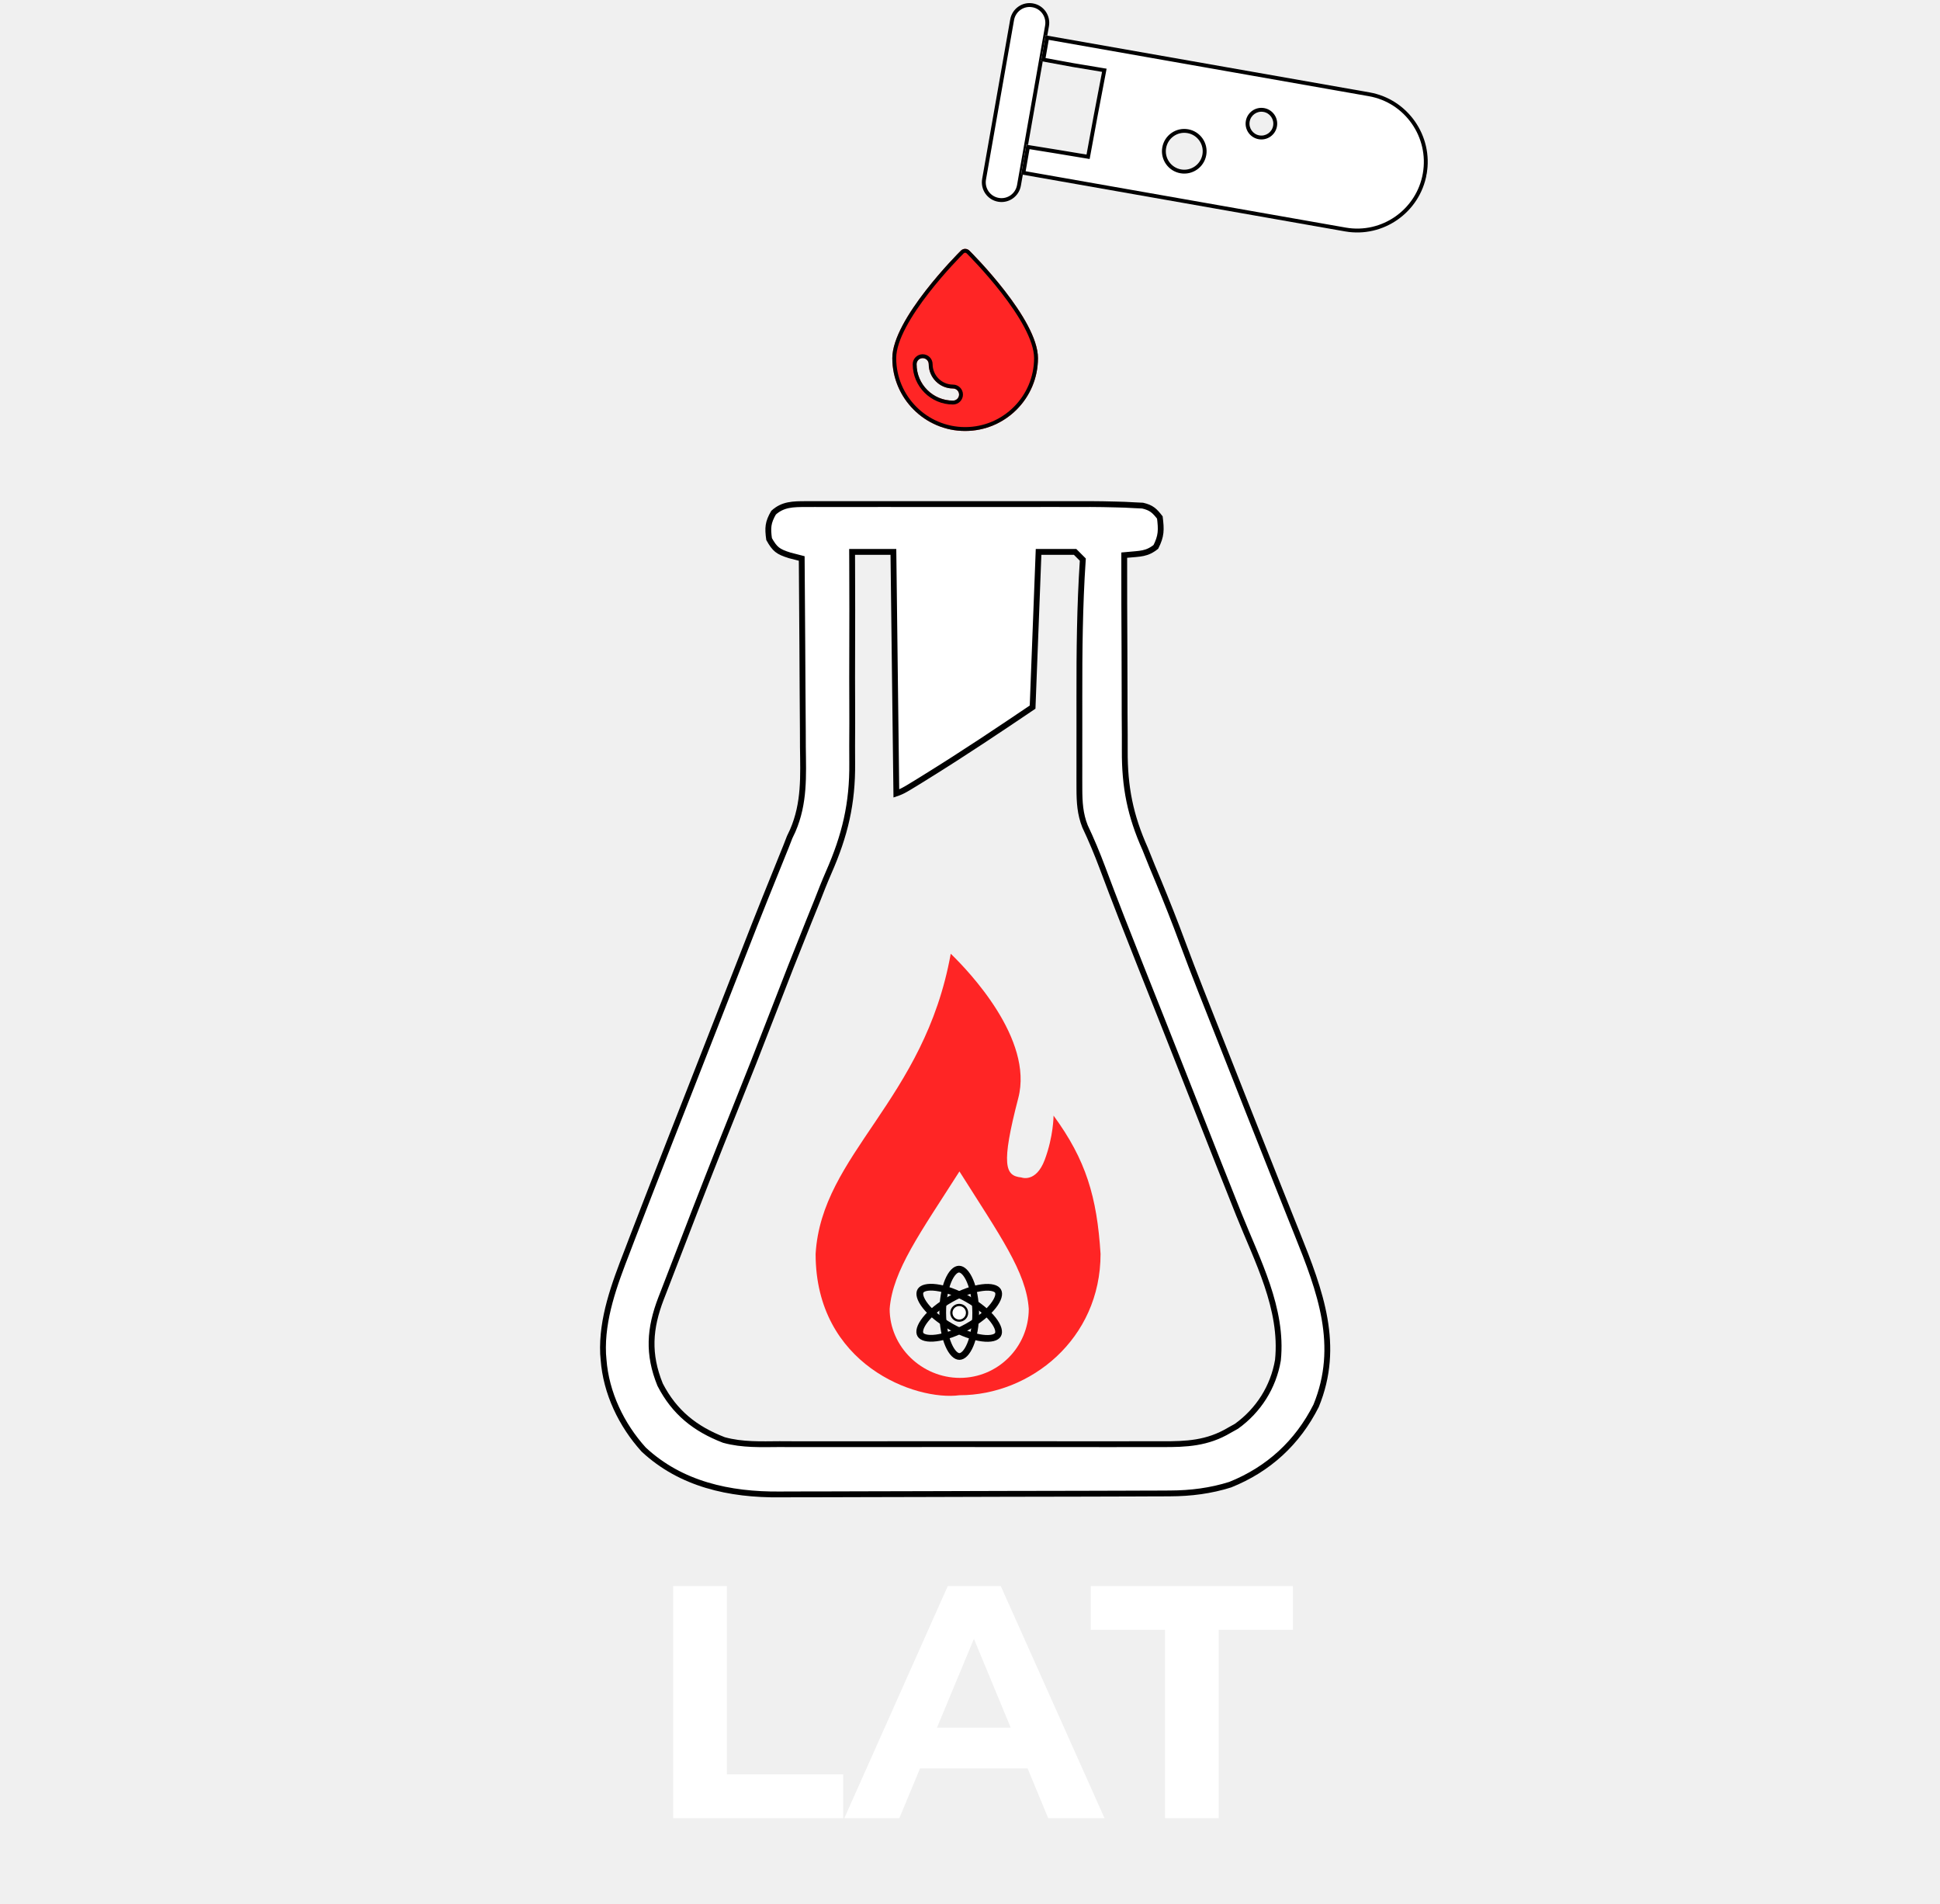
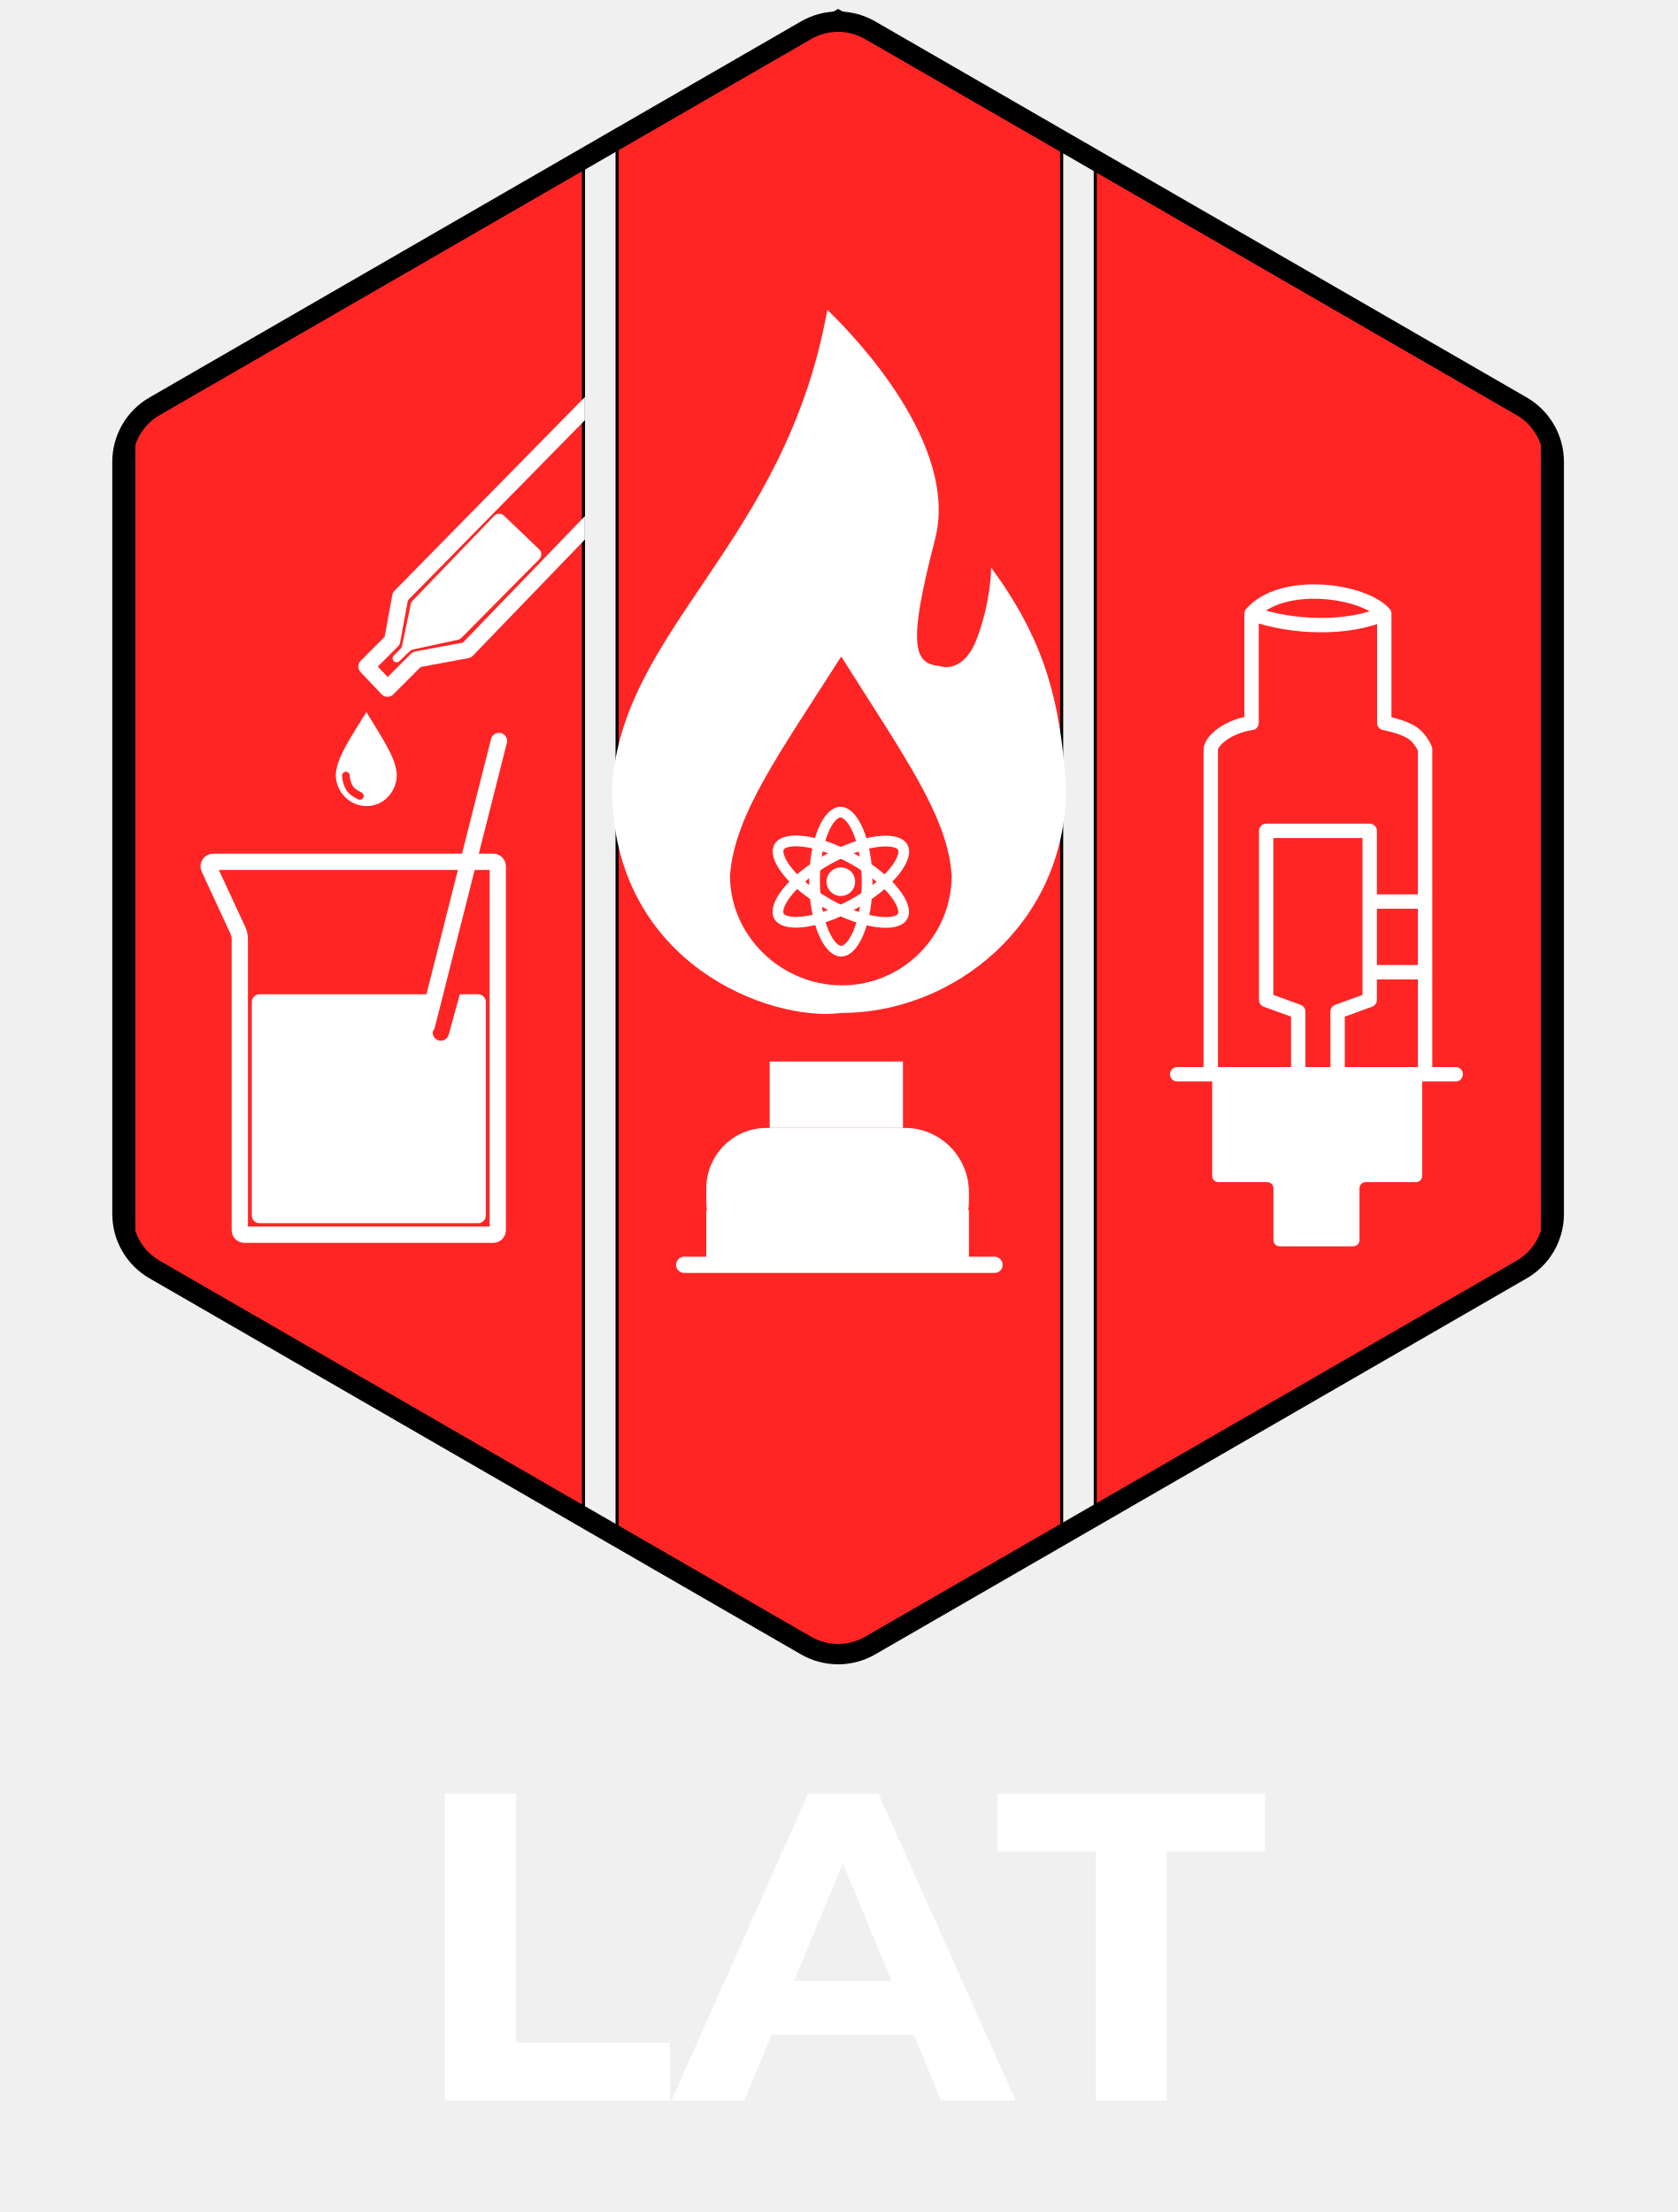
- <svg xmlns="http://www.w3.org/2000/svg" width="999" height="980" viewBox="0 0 999 980" fill="none">
-   <path d="M346.665 936.012V816.545H374.313V913.484H434.217V936.012H346.665ZM434.797 936.012L488.045 816.545H515.352L568.771 936.012H539.757L496.067 830.54H506.989L463.128 936.012H434.797ZM461.421 910.412L468.76 889.42H530.2L537.709 910.412H461.421ZM599.912 936.012V839.073H561.683V816.545H665.789V839.073H627.56V936.012H599.912Z" fill="white" />
-   <mask id="path-2-inside-1_373_224" fill="white">
-     <path d="M415.405 258.017C416.786 258.013 418.167 258.009 419.59 258.004C421.834 258.009 421.834 258.009 424.124 258.014C426.511 258.01 426.511 258.01 428.945 258.006C434.206 257.999 439.467 258.003 444.728 258.008C448.395 258.007 452.063 258.006 455.73 258.004C463.424 258.002 471.118 258.005 478.812 258.012C488.636 258.021 498.46 258.016 508.285 258.007C515.865 258.001 523.445 258.003 531.026 258.007C534.645 258.008 538.265 258.007 541.885 258.003C546.969 257.999 552.053 258.005 557.137 258.014C558.611 258.011 560.086 258.008 561.606 258.004C565.851 258.017 570.087 258.091 574.331 258.211C575.954 258.256 577.576 258.302 579.248 258.349C581.681 258.475 581.681 258.475 584.164 258.604C586.37 258.707 586.37 258.707 588.62 258.813C593.677 259.981 595.569 261.738 598.701 265.829C599.59 272.826 599.61 276.237 596.417 282.492C591.125 286.859 587.191 286.505 580.424 287.158C580.411 303.026 580.448 318.894 580.546 334.762C580.59 342.133 580.618 349.503 580.607 356.873C580.596 364.006 580.631 371.138 580.696 378.27C580.712 380.972 580.714 383.673 580.698 386.375C580.606 405.006 583.48 419.461 591.086 436.465C592.285 439.413 593.477 442.364 594.655 445.321C595.747 447.956 596.842 450.591 597.94 453.224C602.215 463.582 606.353 473.958 610.232 484.471C616.371 501.034 622.957 517.429 629.441 533.86C631.158 538.214 632.875 542.568 634.591 546.922C636.433 551.592 638.275 556.261 640.117 560.931C641.545 564.552 642.972 568.174 644.399 571.795C649.174 583.905 653.965 596.008 658.796 608.096C661.167 614.031 663.531 619.969 665.895 625.907C667.034 628.763 668.177 631.619 669.323 634.473C681.275 664.243 692.097 692.737 679.088 724.373C669.347 743.672 654.144 757.68 634.025 765.74C623.703 769.009 613.32 770.302 602.502 770.345C600.575 770.356 598.647 770.367 596.661 770.378C594.552 770.382 592.443 770.386 590.333 770.39C588.09 770.4 585.847 770.41 583.604 770.421C576.263 770.453 568.922 770.468 561.581 770.484C559.041 770.49 556.502 770.496 553.962 770.502C542.022 770.531 530.082 770.553 518.142 770.566C504.418 770.581 490.696 770.621 476.973 770.682C466.328 770.729 455.683 770.751 445.038 770.756C438.698 770.759 432.359 770.773 426.019 770.811C420.042 770.847 414.065 770.853 408.088 770.838C405.914 770.837 403.741 770.846 401.568 770.867C375.504 771.107 349.996 765.605 330.391 747.321C318.653 734.361 310.603 717.565 309.305 700.038C309.227 699.066 309.148 698.093 309.067 697.092C308.252 678.578 314.991 660.654 321.586 643.667C322.382 641.582 323.177 639.498 323.971 637.413C326.671 630.346 329.409 623.294 332.152 616.243C332.656 614.947 333.159 613.651 333.678 612.316C340.466 594.848 347.299 577.399 354.153 559.958C358.375 549.21 362.582 538.456 366.78 527.699C388.516 472.017 388.516 472.017 399.625 444.526C400.288 442.881 400.951 441.237 401.633 439.542C402.193 438.161 402.752 436.78 403.328 435.357C403.967 433.712 404.605 432.066 405.263 430.371C405.778 429.288 406.293 428.205 406.823 427.089C412.851 413.201 412.13 399.488 411.95 384.647C411.939 381.87 411.93 379.093 411.924 376.316C411.901 369.06 411.841 361.804 411.774 354.548C411.711 347.123 411.684 339.698 411.653 332.272C411.588 317.742 411.484 303.212 411.355 288.682C409.673 288.248 407.99 287.814 406.256 287.366C399.794 285.355 397.863 283.89 394.601 278.017C393.692 271.655 393.906 268.536 397.171 262.972C402.576 258.004 408.287 258.021 415.405 258.017ZM440.295 285.635C440.303 287.262 440.311 288.89 440.319 290.567C440.387 306.05 440.389 321.532 440.331 337.015C440.302 344.972 440.296 352.927 440.342 360.884C440.386 368.59 440.368 376.294 440.312 384C440.301 386.911 440.31 389.824 440.342 392.735C440.555 413.842 436.576 430.509 428.071 449.827C425.928 454.73 423.991 459.703 422.041 464.686C420.639 468.167 419.235 471.646 417.829 475.125C411.548 490.726 405.399 506.372 399.361 522.069C392.831 539.042 386.148 555.947 379.37 572.822C370.211 595.63 361.257 618.51 352.451 641.456C350.522 646.473 348.583 651.486 346.64 656.498C345.523 659.394 344.406 662.29 343.29 665.187C342.792 666.468 342.293 667.749 341.78 669.069C335.978 684.207 335.101 696.946 341.291 712.226C348.451 726.103 358.8 734.326 373.233 739.908C382.459 742.438 391.957 742.018 401.449 741.962C403.8 741.97 406.151 741.981 408.502 741.994C414.847 742.022 421.19 742.011 427.535 741.992C434.196 741.976 440.857 741.991 447.518 742C458.699 742.011 469.88 741.997 481.062 741.968C493.964 741.935 506.865 741.945 519.767 741.979C530.874 742.007 541.981 742.01 553.087 741.995C559.708 741.985 566.329 741.984 572.95 742.004C579.175 742.022 585.399 742.009 591.624 741.974C593.9 741.966 596.176 741.968 598.452 741.982C610.857 742.049 621.304 741.559 632.21 735.079C633.426 734.4 634.641 733.72 635.893 733.02C646.863 725.124 654.311 713.43 656.58 700.038C659.228 674.103 646.011 649.431 636.589 625.86C635.415 622.908 634.241 619.956 633.068 617.004C630.762 611.2 628.454 605.396 626.143 599.593C622.421 590.238 618.743 580.866 615.075 571.489C609.624 557.57 604.125 543.67 598.612 529.776C597.914 528.015 597.215 526.255 596.496 524.441C592.974 515.563 589.45 506.687 585.923 497.812C579.221 480.932 572.566 464.04 566.214 447.025C563.525 439.87 560.608 432.904 557.342 425.991C554.698 419.347 554.339 413.042 554.333 405.943C554.328 404.121 554.324 402.298 554.319 400.42C554.323 397.473 554.323 397.473 554.328 394.467C554.327 392.398 554.325 390.33 554.324 388.262C554.321 383.917 554.325 379.572 554.332 375.226C554.34 369.751 554.335 364.276 554.326 358.801C554.294 335.392 554.505 312.049 556.053 288.682C554.545 287.173 554.545 287.173 553.007 285.635C547.478 285.635 541.949 285.635 536.253 285.635C536.16 288.034 536.068 290.434 535.973 292.907C535.051 316.891 534.129 340.875 533.206 364.859C515.189 377.026 497.136 389.107 478.659 400.567C476.644 401.821 476.644 401.821 474.588 403.1C465.251 408.846 465.251 408.846 460.096 410.565C459.593 369.338 459.091 328.111 458.573 285.635C452.541 285.635 446.509 285.635 440.295 285.635Z" />
-   </mask>
-   <path d="M415.405 258.017C416.786 258.013 418.167 258.009 419.59 258.004C421.834 258.009 421.834 258.009 424.124 258.014C426.511 258.01 426.511 258.01 428.945 258.006C434.206 257.999 439.467 258.003 444.728 258.008C448.395 258.007 452.063 258.006 455.73 258.004C463.424 258.002 471.118 258.005 478.812 258.012C488.636 258.021 498.46 258.016 508.285 258.007C515.865 258.001 523.445 258.003 531.026 258.007C534.645 258.008 538.265 258.007 541.885 258.003C546.969 257.999 552.053 258.005 557.137 258.014C558.611 258.011 560.086 258.008 561.606 258.004C565.851 258.017 570.087 258.091 574.331 258.211C575.954 258.256 577.576 258.302 579.248 258.349C581.681 258.475 581.681 258.475 584.164 258.604C586.37 258.707 586.37 258.707 588.62 258.813C593.677 259.981 595.569 261.738 598.701 265.829C599.59 272.826 599.61 276.237 596.417 282.492C591.125 286.859 587.191 286.505 580.424 287.158C580.411 303.026 580.448 318.894 580.546 334.762C580.59 342.133 580.618 349.503 580.607 356.873C580.596 364.006 580.631 371.138 580.696 378.27C580.712 380.972 580.714 383.673 580.698 386.375C580.606 405.006 583.48 419.461 591.086 436.465C592.285 439.413 593.477 442.364 594.655 445.321C595.747 447.956 596.842 450.591 597.94 453.224C602.215 463.582 606.353 473.958 610.232 484.471C616.371 501.034 622.957 517.429 629.441 533.86C631.158 538.214 632.875 542.568 634.591 546.922C636.433 551.592 638.275 556.261 640.117 560.931C641.545 564.552 642.972 568.174 644.399 571.795C649.174 583.905 653.965 596.008 658.796 608.096C661.167 614.031 663.531 619.969 665.895 625.907C667.034 628.763 668.177 631.619 669.323 634.473C681.275 664.243 692.097 692.737 679.088 724.373C669.347 743.672 654.144 757.68 634.025 765.74C623.703 769.009 613.32 770.302 602.502 770.345C600.575 770.356 598.647 770.367 596.661 770.378C594.552 770.382 592.443 770.386 590.333 770.39C588.09 770.4 585.847 770.41 583.604 770.421C576.263 770.453 568.922 770.468 561.581 770.484C559.041 770.49 556.502 770.496 553.962 770.502C542.022 770.531 530.082 770.553 518.142 770.566C504.418 770.581 490.696 770.621 476.973 770.682C466.328 770.729 455.683 770.751 445.038 770.756C438.698 770.759 432.359 770.773 426.019 770.811C420.042 770.847 414.065 770.853 408.088 770.838C405.914 770.837 403.741 770.846 401.568 770.867C375.504 771.107 349.996 765.605 330.391 747.321C318.653 734.361 310.603 717.565 309.305 700.038C309.227 699.066 309.148 698.093 309.067 697.092C308.252 678.578 314.991 660.654 321.586 643.667C322.382 641.582 323.177 639.498 323.971 637.413C326.671 630.346 329.409 623.294 332.152 616.243C332.656 614.947 333.159 613.651 333.678 612.316C340.466 594.848 347.299 577.399 354.153 559.958C358.375 549.21 362.582 538.456 366.78 527.699C388.516 472.017 388.516 472.017 399.625 444.526C400.288 442.881 400.951 441.237 401.633 439.542C402.193 438.161 402.752 436.78 403.328 435.357C403.967 433.712 404.605 432.066 405.263 430.371C405.778 429.288 406.293 428.205 406.823 427.089C412.851 413.201 412.13 399.488 411.95 384.647C411.939 381.87 411.93 379.093 411.924 376.316C411.901 369.06 411.841 361.804 411.774 354.548C411.711 347.123 411.684 339.698 411.653 332.272C411.588 317.742 411.484 303.212 411.355 288.682C409.673 288.248 407.99 287.814 406.256 287.366C399.794 285.355 397.863 283.89 394.601 278.017C393.692 271.655 393.906 268.536 397.171 262.972C402.576 258.004 408.287 258.021 415.405 258.017ZM440.295 285.635C440.303 287.262 440.311 288.89 440.319 290.567C440.387 306.05 440.389 321.532 440.331 337.015C440.302 344.972 440.296 352.927 440.342 360.884C440.386 368.59 440.368 376.294 440.312 384C440.301 386.911 440.31 389.824 440.342 392.735C440.555 413.842 436.576 430.509 428.071 449.827C425.928 454.73 423.991 459.703 422.041 464.686C420.639 468.167 419.235 471.646 417.829 475.125C411.548 490.726 405.399 506.372 399.361 522.069C392.831 539.042 386.148 555.947 379.37 572.822C370.211 595.63 361.257 618.51 352.451 641.456C350.522 646.473 348.583 651.486 346.64 656.498C345.523 659.394 344.406 662.29 343.29 665.187C342.792 666.468 342.293 667.749 341.78 669.069C335.978 684.207 335.101 696.946 341.291 712.226C348.451 726.103 358.8 734.326 373.233 739.908C382.459 742.438 391.957 742.018 401.449 741.962C403.8 741.97 406.151 741.981 408.502 741.994C414.847 742.022 421.19 742.011 427.535 741.992C434.196 741.976 440.857 741.991 447.518 742C458.699 742.011 469.88 741.997 481.062 741.968C493.964 741.935 506.865 741.945 519.767 741.979C530.874 742.007 541.981 742.01 553.087 741.995C559.708 741.985 566.329 741.984 572.95 742.004C579.175 742.022 585.399 742.009 591.624 741.974C593.9 741.966 596.176 741.968 598.452 741.982C610.857 742.049 621.304 741.559 632.21 735.079C633.426 734.4 634.641 733.72 635.893 733.02C646.863 725.124 654.311 713.43 656.58 700.038C659.228 674.103 646.011 649.431 636.589 625.86C635.415 622.908 634.241 619.956 633.068 617.004C630.762 611.2 628.454 605.396 626.143 599.593C622.421 590.238 618.743 580.866 615.075 571.489C609.624 557.57 604.125 543.67 598.612 529.776C597.914 528.015 597.215 526.255 596.496 524.441C592.974 515.563 589.45 506.687 585.923 497.812C579.221 480.932 572.566 464.04 566.214 447.025C563.525 439.87 560.608 432.904 557.342 425.991C554.698 419.347 554.339 413.042 554.333 405.943C554.328 404.121 554.324 402.298 554.319 400.42C554.323 397.473 554.323 397.473 554.328 394.467C554.327 392.398 554.325 390.33 554.324 388.262C554.321 383.917 554.325 379.572 554.332 375.226C554.34 369.751 554.335 364.276 554.326 358.801C554.294 335.392 554.505 312.049 556.053 288.682C554.545 287.173 554.545 287.173 553.007 285.635C547.478 285.635 541.949 285.635 536.253 285.635C536.16 288.034 536.068 290.434 535.973 292.907C535.051 316.891 534.129 340.875 533.206 364.859C515.189 377.026 497.136 389.107 478.659 400.567C476.644 401.821 476.644 401.821 474.588 403.1C465.251 408.846 465.251 408.846 460.096 410.565C459.593 369.338 459.091 328.111 458.573 285.635C452.541 285.635 446.509 285.635 440.295 285.635Z" fill="white" stroke="black" stroke-width="6" mask="url(#path-2-inside-1_373_224)" />
-   <path d="M489.584 491.002C498.921 500.033 532.267 534.946 524.375 565.252C515.299 600.103 517.667 605.341 525.888 606.165C525.888 606.165 533.451 609.195 537.989 597.073C542.51 584.996 542.527 574.423 542.527 574.344C559.167 597.073 564.882 616.082 566.73 645.562C566.73 689.506 530.426 718.297 494.122 718.297C471.432 721.327 420 702.602 420 645.562C423.025 594.042 475.97 566.767 489.584 491.002ZM494.066 603.072C474.128 634.393 459.604 654.123 458.127 673.853C458.127 693.466 474.736 709.365 494.312 709.365C513.889 709.365 529.759 693.466 529.759 673.853C528.528 654.863 514.744 635.873 494.066 603.072Z" fill="#FF2525" />
-   <path d="M498.185 668.698C503.958 671.965 508.554 675.829 511.337 679.375C512.732 681.152 513.616 682.778 514.008 684.148C514.398 685.511 514.266 686.471 513.873 687.135C513.48 687.799 512.693 688.39 511.29 688.738C509.88 689.088 507.997 689.149 505.727 688.852C501.195 688.258 495.478 686.288 489.704 683.021C483.931 679.754 479.334 675.889 476.551 672.343C475.157 670.566 474.273 668.941 473.881 667.571C473.491 666.208 473.623 665.247 474.016 664.583C474.41 663.919 475.196 663.329 476.599 662.98C478.009 662.63 479.891 662.569 482.162 662.867C486.693 663.46 492.411 665.431 498.185 668.698Z" stroke="black" stroke-width="3.466" />
-   <path d="M502.437 675.82C502.47 682.332 501.382 688.151 499.662 692.28C498.801 694.349 497.814 695.912 496.805 696.933C495.801 697.947 494.874 698.337 494.057 698.341C493.24 698.344 492.309 697.964 491.296 696.959C490.276 695.948 489.274 694.394 488.392 692.335C486.63 688.222 485.482 682.413 485.449 675.901C485.417 669.389 486.506 663.57 488.226 659.441C489.087 657.372 490.073 655.808 491.083 654.787C492.086 653.773 493.013 653.384 493.83 653.38C494.647 653.376 495.579 653.756 496.592 654.761C497.612 655.772 498.614 657.326 499.496 659.386C501.258 663.499 502.405 669.308 502.437 675.82Z" stroke="black" stroke-width="3.466" />
-   <path d="M498.155 683.034C492.369 686.279 486.643 688.228 482.109 688.805C479.837 689.094 477.955 689.026 476.546 688.67C475.144 688.317 474.36 687.724 473.97 687.058C473.58 686.393 473.451 685.432 473.847 684.07C474.244 682.702 475.135 681.08 476.536 679.309C479.333 675.773 483.945 671.925 489.731 668.68C495.517 665.434 501.243 663.485 505.776 662.909C508.047 662.62 509.929 662.688 511.338 663.043C512.74 663.396 513.524 663.99 513.914 664.655C514.305 665.32 514.433 666.281 514.038 667.643C513.64 669.011 512.751 670.634 511.349 672.405C508.552 675.94 503.941 679.789 498.155 683.034Z" stroke="black" stroke-width="3.466" />
-   <circle cx="493.944" cy="675.86" r="4.044" fill="white" stroke="black" stroke-width="1.155" />
-   <g clip-path="url(#clip0_373_224)">
-     <path d="M506.749 92.247L521.188 10.199C522.069 5.194 526.775 1.848 531.762 2.739L531.765 2.74C536.753 3.618 540.039 8.359 539.159 13.362L524.72 95.41C523.841 100.408 519.137 103.749 514.144 102.87C509.155 101.992 505.868 97.255 506.749 92.247Z" fill="white" stroke="black" stroke-width="2" />
-     <mask id="path-9-inside-2_373_224" fill="white">
-       <path d="M543.999 77L559.499 79.569L563.209 59.462L567.499 37L552.499 34.5L536.093 31.5L538.433 18.202L705.228 47.554C724.93 51.022 738.125 69.935 734.659 89.633C731.192 109.33 712.334 122.602 692.631 119.135L525.837 89.783L528.526 74.501L543.999 77ZM643.516 62.594C642.929 65.93 645.158 69.111 648.494 69.698C651.831 70.285 655.011 68.057 655.598 64.72C656.186 61.384 653.957 58.203 650.621 57.616C647.284 57.029 644.104 59.258 643.516 62.594ZM600.488 76.227C599.58 81.39 603.029 86.312 608.192 87.221C613.355 88.129 618.277 84.68 619.186 79.517C620.094 74.354 616.646 69.432 611.483 68.523C606.32 67.614 601.397 71.064 600.488 76.227Z" />
-     </mask>
-     <path d="M543.999 77L559.499 79.569L563.209 59.462L567.499 37L552.499 34.5L536.093 31.5L538.433 18.202L705.228 47.554C724.93 51.022 738.125 69.935 734.659 89.633C731.192 109.33 712.334 122.602 692.631 119.135L525.837 89.783L528.526 74.501L543.999 77ZM643.516 62.594C642.929 65.93 645.158 69.111 648.494 69.698C651.831 70.285 655.011 68.057 655.598 64.72C656.186 61.384 653.957 58.203 650.621 57.616C647.284 57.029 644.104 59.258 643.516 62.594ZM600.488 76.227C599.58 81.39 603.029 86.312 608.192 87.221C613.355 88.129 618.277 84.68 619.186 79.517C620.094 74.354 616.646 69.432 611.483 68.523C606.32 67.614 601.397 71.064 600.488 76.227Z" fill="white" />
-     <path d="M543.999 77L544.326 75.027L544.318 75.026L543.999 77ZM559.499 79.569L559.172 81.542L561.11 81.863L561.466 79.932L559.499 79.569ZM563.209 59.462L561.245 59.086L561.243 59.099L563.209 59.462ZM567.499 37L569.464 37.375L569.848 35.364L567.828 35.027L567.499 37ZM552.499 34.5L552.14 36.468L552.155 36.47L552.171 36.473L552.499 34.5ZM536.093 31.5L534.124 31.153L533.779 33.11L535.734 33.467L536.093 31.5ZM538.433 18.202L538.78 16.233L536.81 15.886L536.464 17.856L538.433 18.202ZM705.228 47.554L705.575 45.584L705.575 45.584L705.228 47.554ZM734.659 89.633L736.629 89.979L736.629 89.979L734.659 89.633ZM692.631 119.135L692.285 121.105L692.285 121.105L692.631 119.135ZM525.837 89.783L523.867 89.437L523.521 91.406L525.49 91.753L525.837 89.783ZM528.526 74.501L528.845 72.526L526.898 72.212L526.557 74.154L528.526 74.501ZM643.516 62.594L641.547 62.248V62.248L643.516 62.594ZM648.494 69.698L648.148 71.668L648.148 71.668L648.494 69.698ZM655.598 64.72L657.568 65.067V65.067L655.598 64.72ZM650.621 57.616L650.967 55.647L650.967 55.647L650.621 57.616ZM600.488 76.227L598.518 75.88L598.518 75.88L600.488 76.227ZM608.192 87.221L607.846 89.191L607.846 89.191L608.192 87.221ZM619.186 79.517L621.156 79.864L621.156 79.864L619.186 79.517ZM611.483 68.523L611.829 66.553L611.829 66.553L611.483 68.523ZM543.999 77L543.672 78.973L559.172 81.542L559.499 79.569L559.826 77.596L544.326 75.027L543.999 77ZM559.499 79.569L561.466 79.932L565.176 59.825L563.209 59.462L561.243 59.099L557.533 79.206L559.499 79.569ZM563.209 59.462L565.174 59.837L569.464 37.375L567.499 37L565.535 36.625L561.245 59.086L563.209 59.462ZM567.499 37L567.828 35.027L552.828 32.527L552.499 34.5L552.171 36.473L567.17 38.973L567.499 37ZM552.499 34.5L552.859 32.533L536.453 29.533L536.093 31.5L535.734 33.467L552.14 36.468L552.499 34.5ZM536.093 31.5L538.063 31.847L540.403 18.549L538.433 18.202L536.464 17.856L534.124 31.153L536.093 31.5ZM538.433 18.202L538.087 20.172L704.881 49.524L705.228 47.554L705.575 45.584L538.78 16.233L538.433 18.202ZM705.228 47.554L704.881 49.524C723.491 52.799 735.965 70.672 732.689 89.286L734.659 89.633L736.629 89.979C740.285 69.198 726.369 49.244 705.575 45.584L705.228 47.554ZM734.659 89.633L732.689 89.286C729.413 107.9 711.588 120.44 692.978 117.165L692.631 119.135L692.285 121.105C713.08 124.764 732.972 110.76 736.629 89.979L734.659 89.633ZM692.631 119.135L692.978 117.165L526.184 87.814L525.837 89.783L525.49 91.753L692.285 121.105L692.631 119.135ZM525.837 89.783L527.807 90.13L530.496 74.847L528.526 74.501L526.557 74.154L523.867 89.437L525.837 89.783ZM528.526 74.501L528.207 76.475L543.68 78.975L543.999 77L544.318 75.026L528.845 72.526L528.526 74.501ZM643.516 62.594L641.547 62.248C640.768 66.672 643.724 70.889 648.148 71.668L648.494 69.698L648.841 67.728C646.593 67.333 645.091 65.189 645.486 62.941L643.516 62.594ZM648.494 69.698L648.148 71.668C652.572 72.447 656.79 69.491 657.568 65.067L655.598 64.72L653.629 64.374C653.233 66.622 651.089 68.124 648.841 67.728L648.494 69.698ZM655.598 64.72L657.568 65.067C658.347 60.643 655.391 56.425 650.967 55.647L650.621 57.616L650.274 59.586C652.522 59.982 654.024 62.125 653.629 64.374L655.598 64.72ZM650.621 57.616L650.967 55.647C646.543 54.868 642.325 57.824 641.547 62.248L643.516 62.594L645.486 62.941C645.882 60.693 648.025 59.19 650.274 59.586L650.621 57.616ZM600.488 76.227L598.518 75.88C597.418 82.132 601.595 88.091 607.846 89.191L608.192 87.221L608.539 85.251C604.464 84.534 601.741 80.649 602.458 76.573L600.488 76.227ZM608.192 87.221L607.846 89.191C614.097 90.29 620.055 86.115 621.156 79.864L619.186 79.517L617.216 79.171C616.499 83.246 612.614 85.968 608.539 85.251L608.192 87.221ZM619.186 79.517L621.156 79.864C622.255 73.613 618.08 67.653 611.829 66.553L611.483 68.523L611.136 70.493C615.211 71.21 617.933 75.095 617.216 79.171L619.186 79.517ZM611.483 68.523L611.829 66.553C605.578 65.453 599.618 69.629 598.518 75.88L600.488 76.227L602.458 76.574C603.175 72.498 607.061 69.775 611.136 70.493L611.483 68.523Z" fill="black" mask="url(#path-9-inside-2_373_224)" />
-   </g>
-   <mask id="path-11-inside-3_373_224" fill="white">
-     <path d="M494.812 129.031C496.031 127.812 497.969 127.813 499.188 129.031C500.656 130.469 534.5 164.312 534.5 184.375C534.5 205.062 517.687 221.875 497 221.875C476.313 221.875 459.5 205.062 459.5 184.375C459.5 164.313 493.344 130.469 494.812 129.031ZM475.125 184.375C473.399 184.375 472 185.773 472 187.5C472 197.839 480.411 206.25 490.75 206.25C492.476 206.25 493.875 204.852 493.875 203.125C493.875 201.398 492.476 200 490.75 200C483.857 200 478.25 194.394 478.25 187.5C478.25 185.773 476.851 184.375 475.125 184.375Z" />
-   </mask>
-   <path d="M494.812 129.031C496.031 127.812 497.969 127.813 499.188 129.031C500.656 130.469 534.5 164.312 534.5 184.375C534.5 205.062 517.687 221.875 497 221.875C476.313 221.875 459.5 205.062 459.5 184.375C459.5 164.313 493.344 130.469 494.812 129.031ZM475.125 184.375C473.399 184.375 472 185.773 472 187.5C472 197.839 480.411 206.25 490.75 206.25C492.476 206.25 493.875 204.852 493.875 203.125C493.875 201.398 492.476 200 490.75 200C483.857 200 478.25 194.394 478.25 187.5C478.25 185.773 476.851 184.375 475.125 184.375Z" fill="#FF2525" />
-   <path d="M494.812 129.031L496.211 130.461L496.219 130.453L496.227 130.445L494.812 129.031ZM499.188 129.031L497.773 130.445L497.781 130.453L497.789 130.461L499.188 129.031ZM534.5 184.375H536.5V184.375H534.5ZM459.5 184.375H457.5V184.375H459.5ZM494.812 129.031L496.227 130.445C496.664 130.008 497.336 130.008 497.773 130.445L499.188 129.031L500.602 127.617C498.602 125.617 495.398 125.617 493.398 127.617L494.812 129.031ZM499.188 129.031L497.789 130.461C498.487 131.144 507.246 139.894 515.814 150.944C520.099 156.47 524.301 162.526 527.423 168.404C530.569 174.328 532.5 179.854 532.5 184.375H534.5H536.5C536.5 178.865 534.2 172.637 530.955 166.528C527.686 160.372 523.335 154.116 518.975 148.493C510.254 137.247 501.357 128.356 500.586 127.602L499.188 129.031ZM534.5 184.375H532.5C532.5 203.958 516.583 219.875 497 219.875V221.875V223.875C518.792 223.875 536.5 206.167 536.5 184.375H534.5ZM497 221.875V219.875C477.417 219.875 461.5 203.958 461.5 184.375H459.5H457.5C457.5 206.167 475.208 223.875 497 223.875V221.875ZM459.5 184.375H461.5C461.5 179.854 463.431 174.328 466.577 168.404C469.699 162.526 473.901 156.47 478.186 150.944C486.754 139.894 495.513 131.144 496.211 130.461L494.812 129.031L493.414 127.602C492.643 128.356 483.746 137.247 475.025 148.493C470.665 154.116 466.314 160.372 463.045 166.528C459.8 172.637 457.5 178.865 457.5 184.375H459.5ZM475.125 184.375V182.375C472.295 182.375 470 184.668 470 187.5H472H474C474 186.878 474.503 186.375 475.125 186.375V184.375ZM472 187.5H470C470 198.944 479.306 208.25 490.75 208.25V206.25V204.25C481.515 204.25 474 196.735 474 187.5H472ZM490.75 206.25V208.25C493.58 208.25 495.875 205.957 495.875 203.125H493.875H491.875C491.875 203.747 491.372 204.25 490.75 204.25V206.25ZM493.875 203.125H495.875C495.875 200.293 493.58 198 490.75 198V200V202C491.372 202 491.875 202.503 491.875 203.125H493.875ZM490.75 200V198C484.962 198 480.25 193.289 480.25 187.5H478.25H476.25C476.25 195.499 482.753 202 490.75 202V200ZM478.25 187.5H480.25C480.25 184.668 477.955 182.375 475.125 182.375V184.375V186.375C475.747 186.375 476.25 186.878 476.25 187.5H478.25Z" fill="black" mask="url(#path-11-inside-3_373_224)" />
-   <defs>
-     <clipPath id="clip0_373_224">
-       <rect width="103.669" height="225.198" fill="white" transform="translate(504 102.101) rotate(-80.0195)" />
-     </clipPath>
-   </defs>
+ <svg xmlns="http://www.w3.org/2000/svg" width="542" height="715" viewBox="0 0 542 715" fill="none">
+   <path d="M143.765 679V579.779H166.727V660.29H216.48V679H143.765ZM216.961 679L261.186 579.779H283.865L328.231 679H304.134L267.848 591.402H276.919L240.491 679H216.961ZM239.074 657.738L245.169 640.304H296.197L302.433 657.738H239.074ZM354.095 679V598.489H322.344V579.779H408.808V598.489H377.057V679H354.095Z" fill="white" />
+   <path d="M188.552 488.218L43.24 406.173V135.091L188.551 50.599L188.552 488.218Z" fill="#FF2525" stroke="black" />
+   <path d="M343.083 44.678V496.998L270.431 536.999L199.416 497.002V44.676L270.839 3.454L343.083 44.678Z" fill="#FF2525" stroke="black" />
+   <path d="M498.437 137.968V406.994L353.947 487.811V53.888L498.437 137.968Z" fill="#FF2525" stroke="black" />
+   <path d="M260.484 9.775C266.893 6.076 274.788 6.076 281.196 9.775L491.751 131.339C498.159 135.039 502.106 141.877 502.106 149.276V392.404C502.106 399.804 498.159 406.641 491.751 410.341L281.196 531.905C274.788 535.605 266.893 535.605 260.484 531.905L49.93 410.341C43.522 406.641 39.573 399.804 39.573 392.404V149.276C39.573 141.877 43.521 135.039 49.93 131.339L260.484 9.775Z" stroke="black" stroke-width="6.576" />
+   <path d="M221.109 408.837H321.38" stroke="white" stroke-width="5.258" stroke-linecap="round" stroke-linejoin="round" />
+   <path d="M228.244 384.163C228.244 373.351 236.948 364.587 247.686 364.587H292.422C303.852 364.587 313.118 373.917 313.118 385.426V388.163C313.118 399.788 303.758 409.212 292.213 409.212H249.149C237.604 409.212 228.244 399.788 228.244 388.163V384.163Z" fill="white" />
+   <path d="M228.244 391.11H313.118V409.212H228.244V391.11Z" fill="white" />
+   <path d="M248.731 343.116H291.795V364.587H248.731V343.116Z" fill="white" />
+   <path d="M267.361 100.133C276.698 109.163 310.045 144.077 302.152 174.383C293.077 209.234 295.445 214.472 303.665 215.296C303.665 215.296 311.229 218.326 315.767 206.204C320.288 194.127 320.305 183.553 320.305 183.475C336.944 206.204 342.659 225.213 344.508 254.693C344.508 298.637 308.204 327.428 271.899 327.428C249.209 330.458 197.777 311.733 197.777 254.693C200.803 203.173 253.747 175.898 267.361 100.133ZM271.844 212.203C251.905 243.524 237.381 263.254 235.904 282.983C235.905 302.597 252.513 318.496 272.09 318.496C291.666 318.496 307.536 302.597 307.536 282.983C306.305 263.994 292.521 245.003 271.844 212.203Z" fill="white" />
+   <path d="M275.962 277.829C281.735 281.095 286.331 284.96 289.115 288.506C290.509 290.283 291.393 291.909 291.785 293.279C292.175 294.641 292.043 295.602 291.65 296.266C291.257 296.93 290.471 297.521 289.067 297.869C287.657 298.219 285.774 298.28 283.504 297.982C278.972 297.389 273.255 295.418 267.482 292.152C261.708 288.885 257.112 285.02 254.328 281.474C252.934 279.697 252.05 278.071 251.658 276.702C251.268 275.339 251.401 274.377 251.794 273.713C252.187 273.05 252.973 272.459 254.376 272.111C255.787 271.761 257.669 271.7 259.939 271.997C264.471 272.591 270.189 274.562 275.962 277.829Z" stroke="white" stroke-width="3.466" />
+   <path d="M280.215 284.95C280.248 291.462 279.159 297.282 277.439 301.411C276.578 303.479 275.592 305.042 274.582 306.064C273.579 307.078 272.651 307.468 271.834 307.472C271.017 307.475 270.086 307.095 269.073 306.09C268.053 305.079 267.051 303.525 266.169 301.466C264.408 297.353 263.26 291.544 263.227 285.032C263.194 278.52 264.283 272.701 266.003 268.571C266.865 266.503 267.851 264.939 268.861 263.918C269.864 262.904 270.791 262.515 271.607 262.511C272.424 262.507 273.356 262.887 274.369 263.891C275.39 264.903 276.391 266.457 277.274 268.517C279.035 272.63 280.182 278.439 280.215 284.95Z" stroke="white" stroke-width="3.466" />
+   <path d="M275.932 292.165C270.146 295.41 264.42 297.359 259.886 297.936C257.615 298.224 255.733 298.157 254.324 297.801C252.922 297.448 252.138 296.854 251.747 296.189C251.357 295.524 251.229 294.563 251.624 293.201C252.021 291.833 252.912 290.211 254.313 288.439C257.111 284.904 261.722 281.056 267.508 277.811C273.294 274.565 279.02 272.616 283.554 272.04C285.825 271.751 287.706 271.818 289.115 272.174C290.517 272.527 291.301 273.121 291.692 273.786C292.082 274.451 292.21 275.412 291.815 276.774C291.418 278.142 290.528 279.765 289.127 281.536C286.33 285.071 281.718 288.919 275.932 292.165Z" stroke="white" stroke-width="3.466" />
+   <circle cx="271.721" cy="284.991" r="4.621" fill="white" />
+   <path d="M413.515 402.851C412.415 402.851 411.523 401.959 411.523 400.859V384.11C411.523 383.009 410.631 382.118 409.531 382.118H393.724C392.624 382.118 391.732 381.226 391.732 380.126V349.241C391.732 348.14 392.624 347.248 393.724 347.248H457.594C458.694 347.248 459.586 348.14 459.586 349.241V380.126C459.586 381.226 458.694 382.118 457.594 382.118H441.316C440.216 382.118 439.324 383.009 439.324 384.11V400.859C439.324 401.959 438.432 402.851 437.332 402.851H413.515Z" fill="white" />
+   <path d="M380.422 347.248H391.26M470.422 347.248H460.527M460.527 347.248H432.254M460.527 347.248V314.264M447.333 198.348V233.688C447.333 233.688 452.516 234.63 455.815 236.515C459.113 238.4 460.527 242.17 460.527 242.17V291.41M447.333 198.348C440.736 190.808 414.349 187.039 404.453 198.348M447.333 198.348C435.553 203.531 417.647 203.06 404.453 198.348M404.453 198.348V233.688C404.453 233.688 399.741 234.159 395.5 236.986C391.26 239.813 391.26 242.17 391.26 242.17V347.248M391.26 347.248H419.532M419.532 347.248V326.986L409.165 323.217V268.557H442.621V291.41M419.532 347.248H432.254M432.254 347.248V326.986L442.621 323.217V314.264M442.621 314.264H460.527M442.621 314.264V291.41M460.527 314.264V291.41M442.621 291.41H460.527" stroke="white" stroke-width="4.648" stroke-linecap="round" stroke-linejoin="round" />
+   <path d="M68.907 278.56H159.381C160.199 278.56 160.861 279.223 160.861 280.041V397.629C160.861 398.447 160.199 399.109 159.381 399.109H78.972C78.154 399.109 77.49 398.447 77.49 397.629V303.54C77.49 302.56 77.277 301.592 76.864 300.703L67.564 280.664C67.108 279.682 67.825 278.56 68.907 278.56Z" stroke="white" stroke-width="5.258" />
+   <path d="M118.397 230.154C124.092 239.539 127.889 244.973 128.228 250.406C128.227 256.018 123.857 260.567 118.466 260.567C113.074 260.567 108.5 256.018 108.5 250.406C108.907 244.761 112.906 239.116 118.397 230.154ZM111.787 249.47C111.106 249.47 110.554 250.022 110.554 250.703V250.71C110.554 250.713 110.555 250.717 110.555 250.721C110.555 250.729 110.554 250.739 110.555 250.751C110.555 250.775 110.556 250.806 110.558 250.845C110.561 250.922 110.567 251.029 110.578 251.161C110.601 251.425 110.645 251.793 110.732 252.229C110.906 253.098 111.255 254.268 111.963 255.447C112.539 256.407 113.585 257.153 114.325 257.61C114.721 257.855 115.086 258.051 115.353 258.187C115.486 258.254 115.596 258.308 115.675 258.345C115.714 258.363 115.746 258.377 115.769 258.388C115.78 258.393 115.789 258.397 115.796 258.4C115.799 258.402 115.802 258.403 115.804 258.404C115.805 258.405 115.806 258.405 115.807 258.405L115.809 258.406L115.927 258.451C116.521 258.645 117.177 258.362 117.436 257.778C117.711 257.156 117.43 256.427 116.808 256.151H116.806L116.792 256.145C116.778 256.138 116.756 256.128 116.727 256.114C116.667 256.086 116.578 256.043 116.468 255.987C116.247 255.875 115.945 255.713 115.622 255.514C114.925 255.082 114.327 254.595 114.077 254.179C113.552 253.304 113.285 252.419 113.15 251.746C113.084 251.412 113.051 251.137 113.035 250.951C113.027 250.859 113.023 250.789 113.021 250.746C113.021 250.725 113.021 250.711 113.021 250.703C113.021 250.022 112.468 249.47 111.787 249.47Z" fill="white" />
+   <path d="M159.69 166.755C160.551 165.859 161.974 165.83 162.871 166.688L174.228 177.555C175.138 178.426 175.158 179.873 174.272 180.768L149.136 206.164C148.829 206.474 148.439 206.688 148.014 206.781L133.457 209.947C133.048 210.036 132.671 210.237 132.37 210.529L129.058 213.731L128.903 213.844C127.735 214.694 126.276 213.254 127.11 212.075C127.152 212.016 127.199 211.961 127.25 211.909L129.344 209.815C129.654 209.505 129.867 209.111 129.956 208.681L132.75 195.268C132.836 194.853 133.038 194.471 133.332 194.165L159.69 166.755Z" fill="white" />
+   <path d="M137.953 331.512L161.237 239.503" stroke="white" stroke-width="5.258" stroke-linecap="round" stroke-linejoin="round" />
+   <path d="M154.53 321.393C155.892 321.393 156.996 322.497 156.996 323.858V392.904C156.996 394.266 155.892 395.37 154.53 395.37H83.841C82.479 395.37 81.375 394.266 81.375 392.904V323.858C81.375 322.497 82.479 321.393 83.841 321.393H143.137L139.926 333.068C139.541 334.468 140.364 335.915 141.764 336.3C143.164 336.685 144.611 335.862 144.996 334.462L148.59 321.393H154.53Z" fill="white" />
+   <path d="M189 135.84L131.814 194.042L129.317 207.6C129.22 208.123 128.967 208.606 128.59 208.982L122.093 215.479L125.272 218.835L132.802 211.306L132.948 211.171C133.298 210.87 133.723 210.665 134.18 210.58L149.588 207.713L189 166.839V174.413L152.79 211.969C152.41 212.363 151.916 212.628 151.377 212.729L135.943 215.6L127.081 224.463C126.579 224.964 125.895 225.242 125.186 225.232C124.477 225.223 123.801 224.927 123.313 224.412L116.517 217.238C115.538 216.204 115.56 214.578 116.567 213.571L124.294 205.843L126.79 192.299C126.885 191.783 127.132 191.307 127.5 190.933L189 128.337V135.84Z" fill="white" />
</svg>
